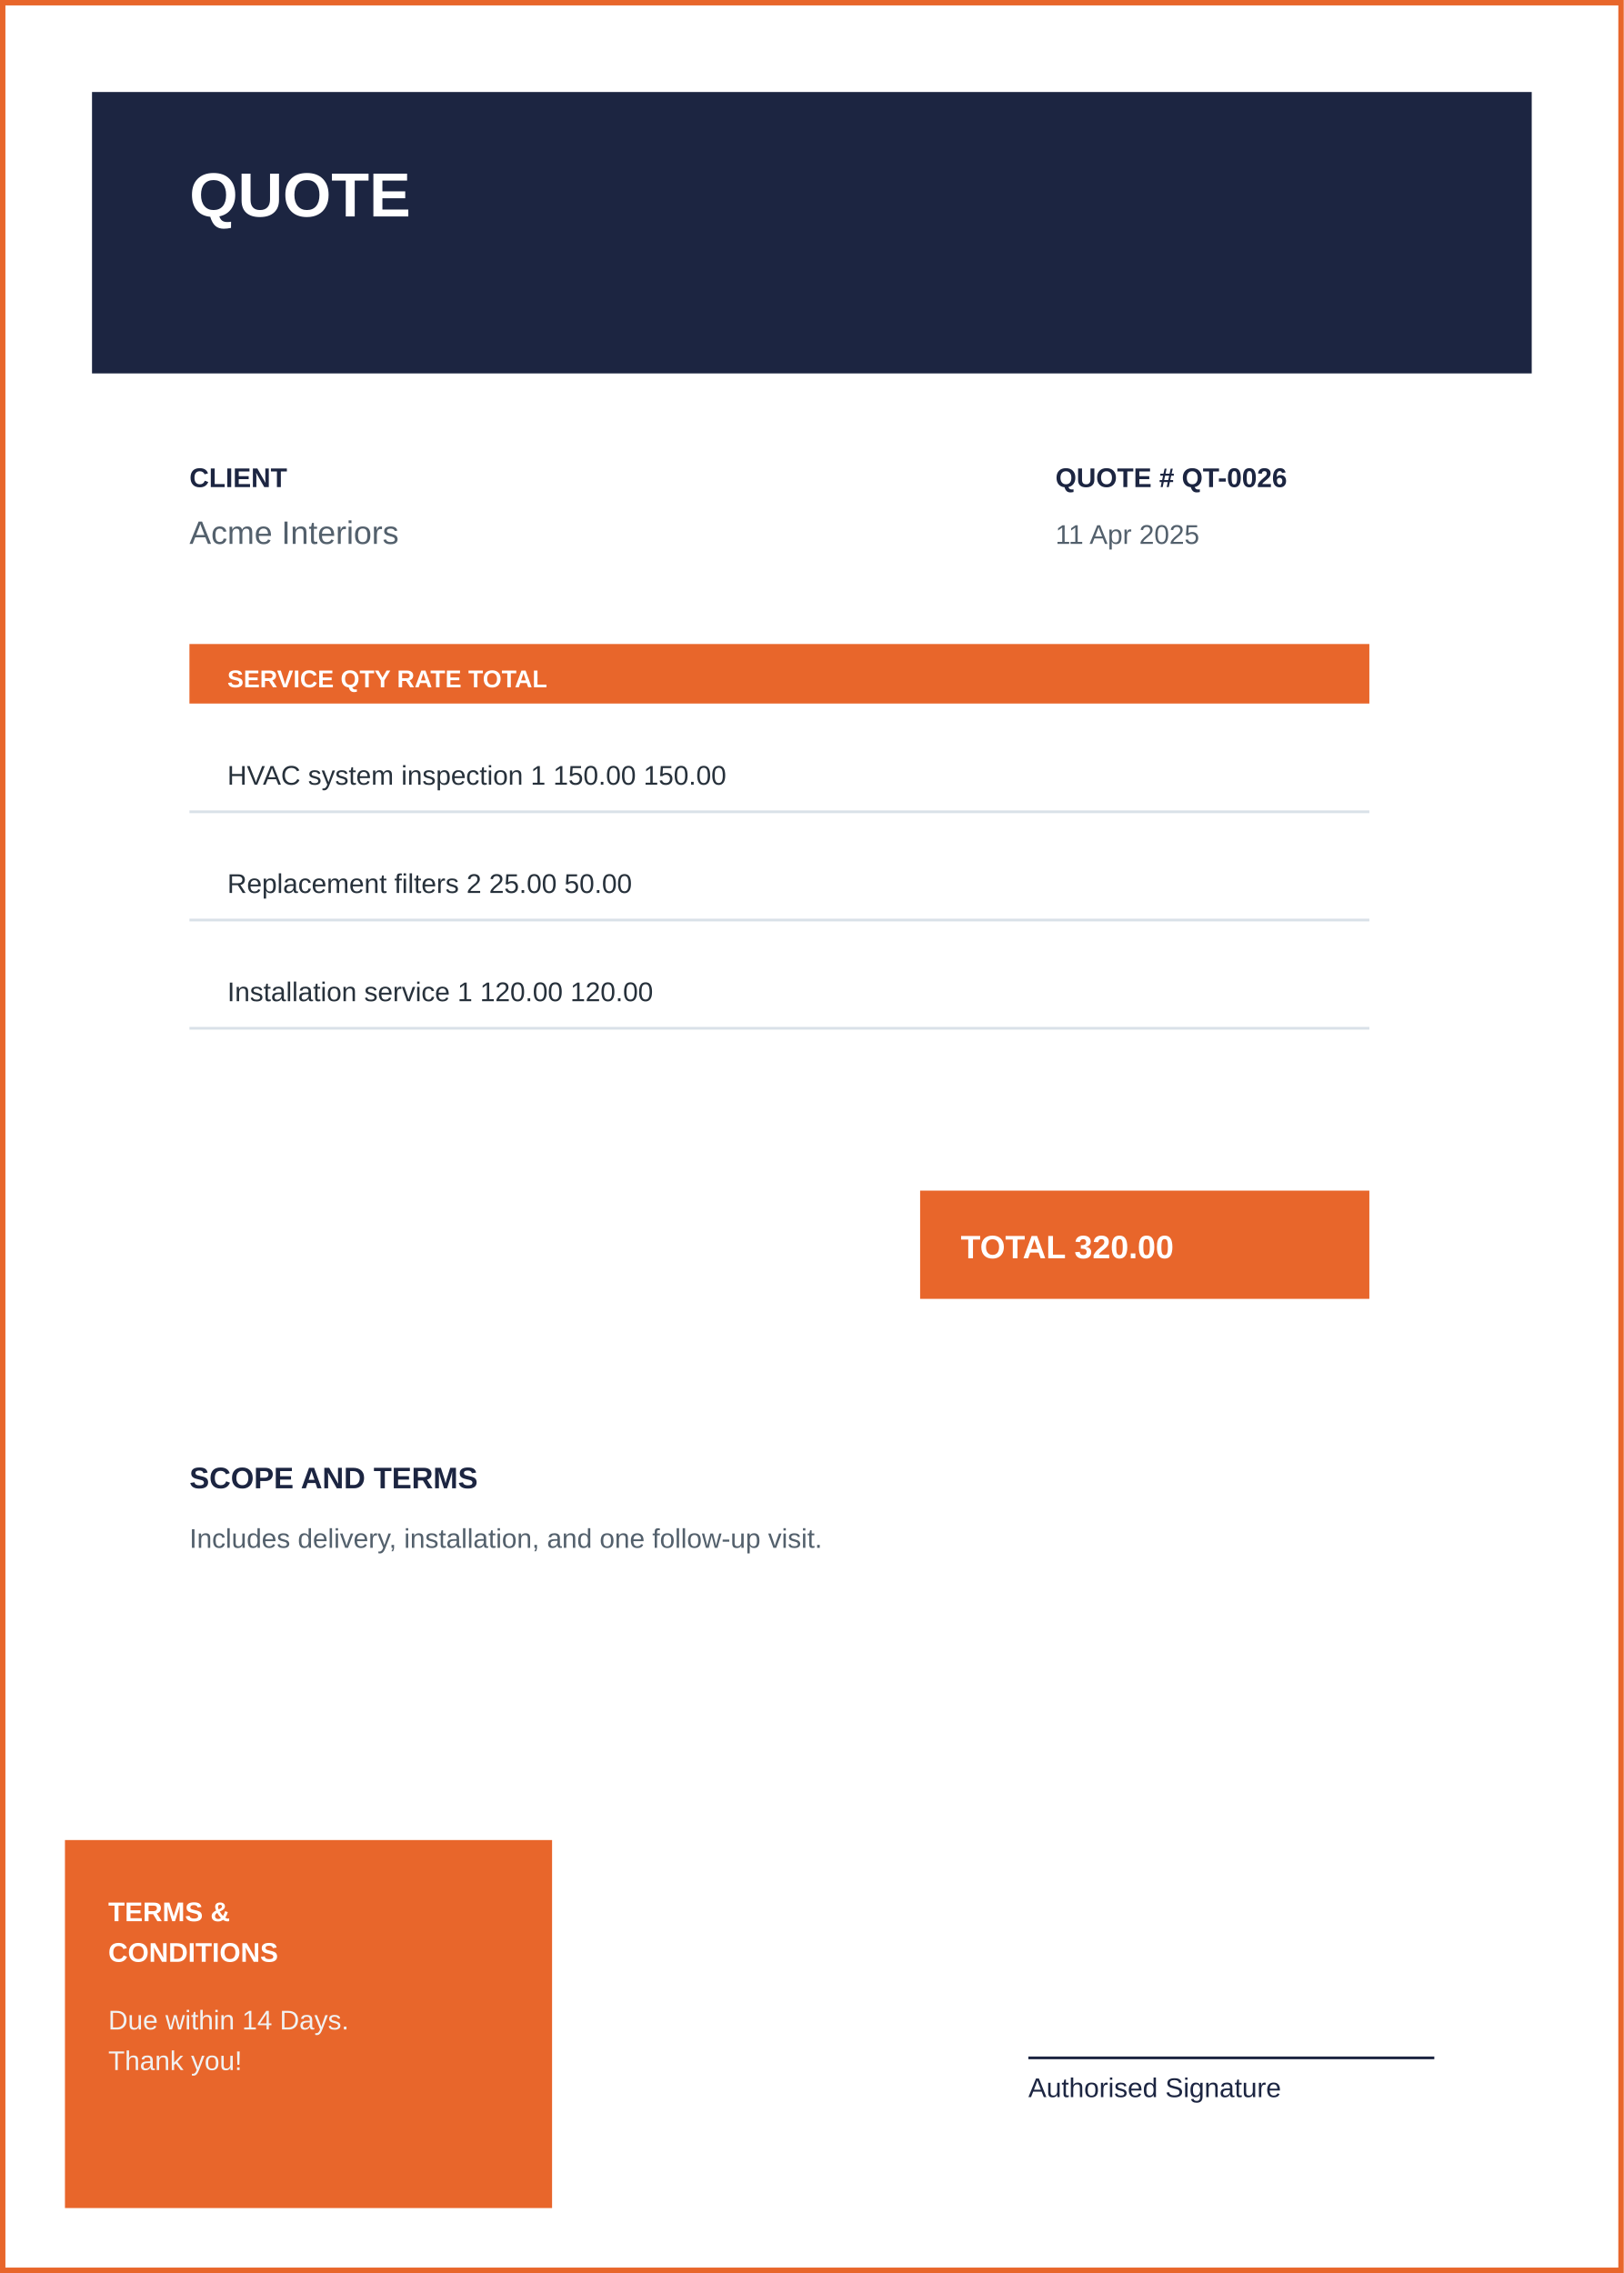
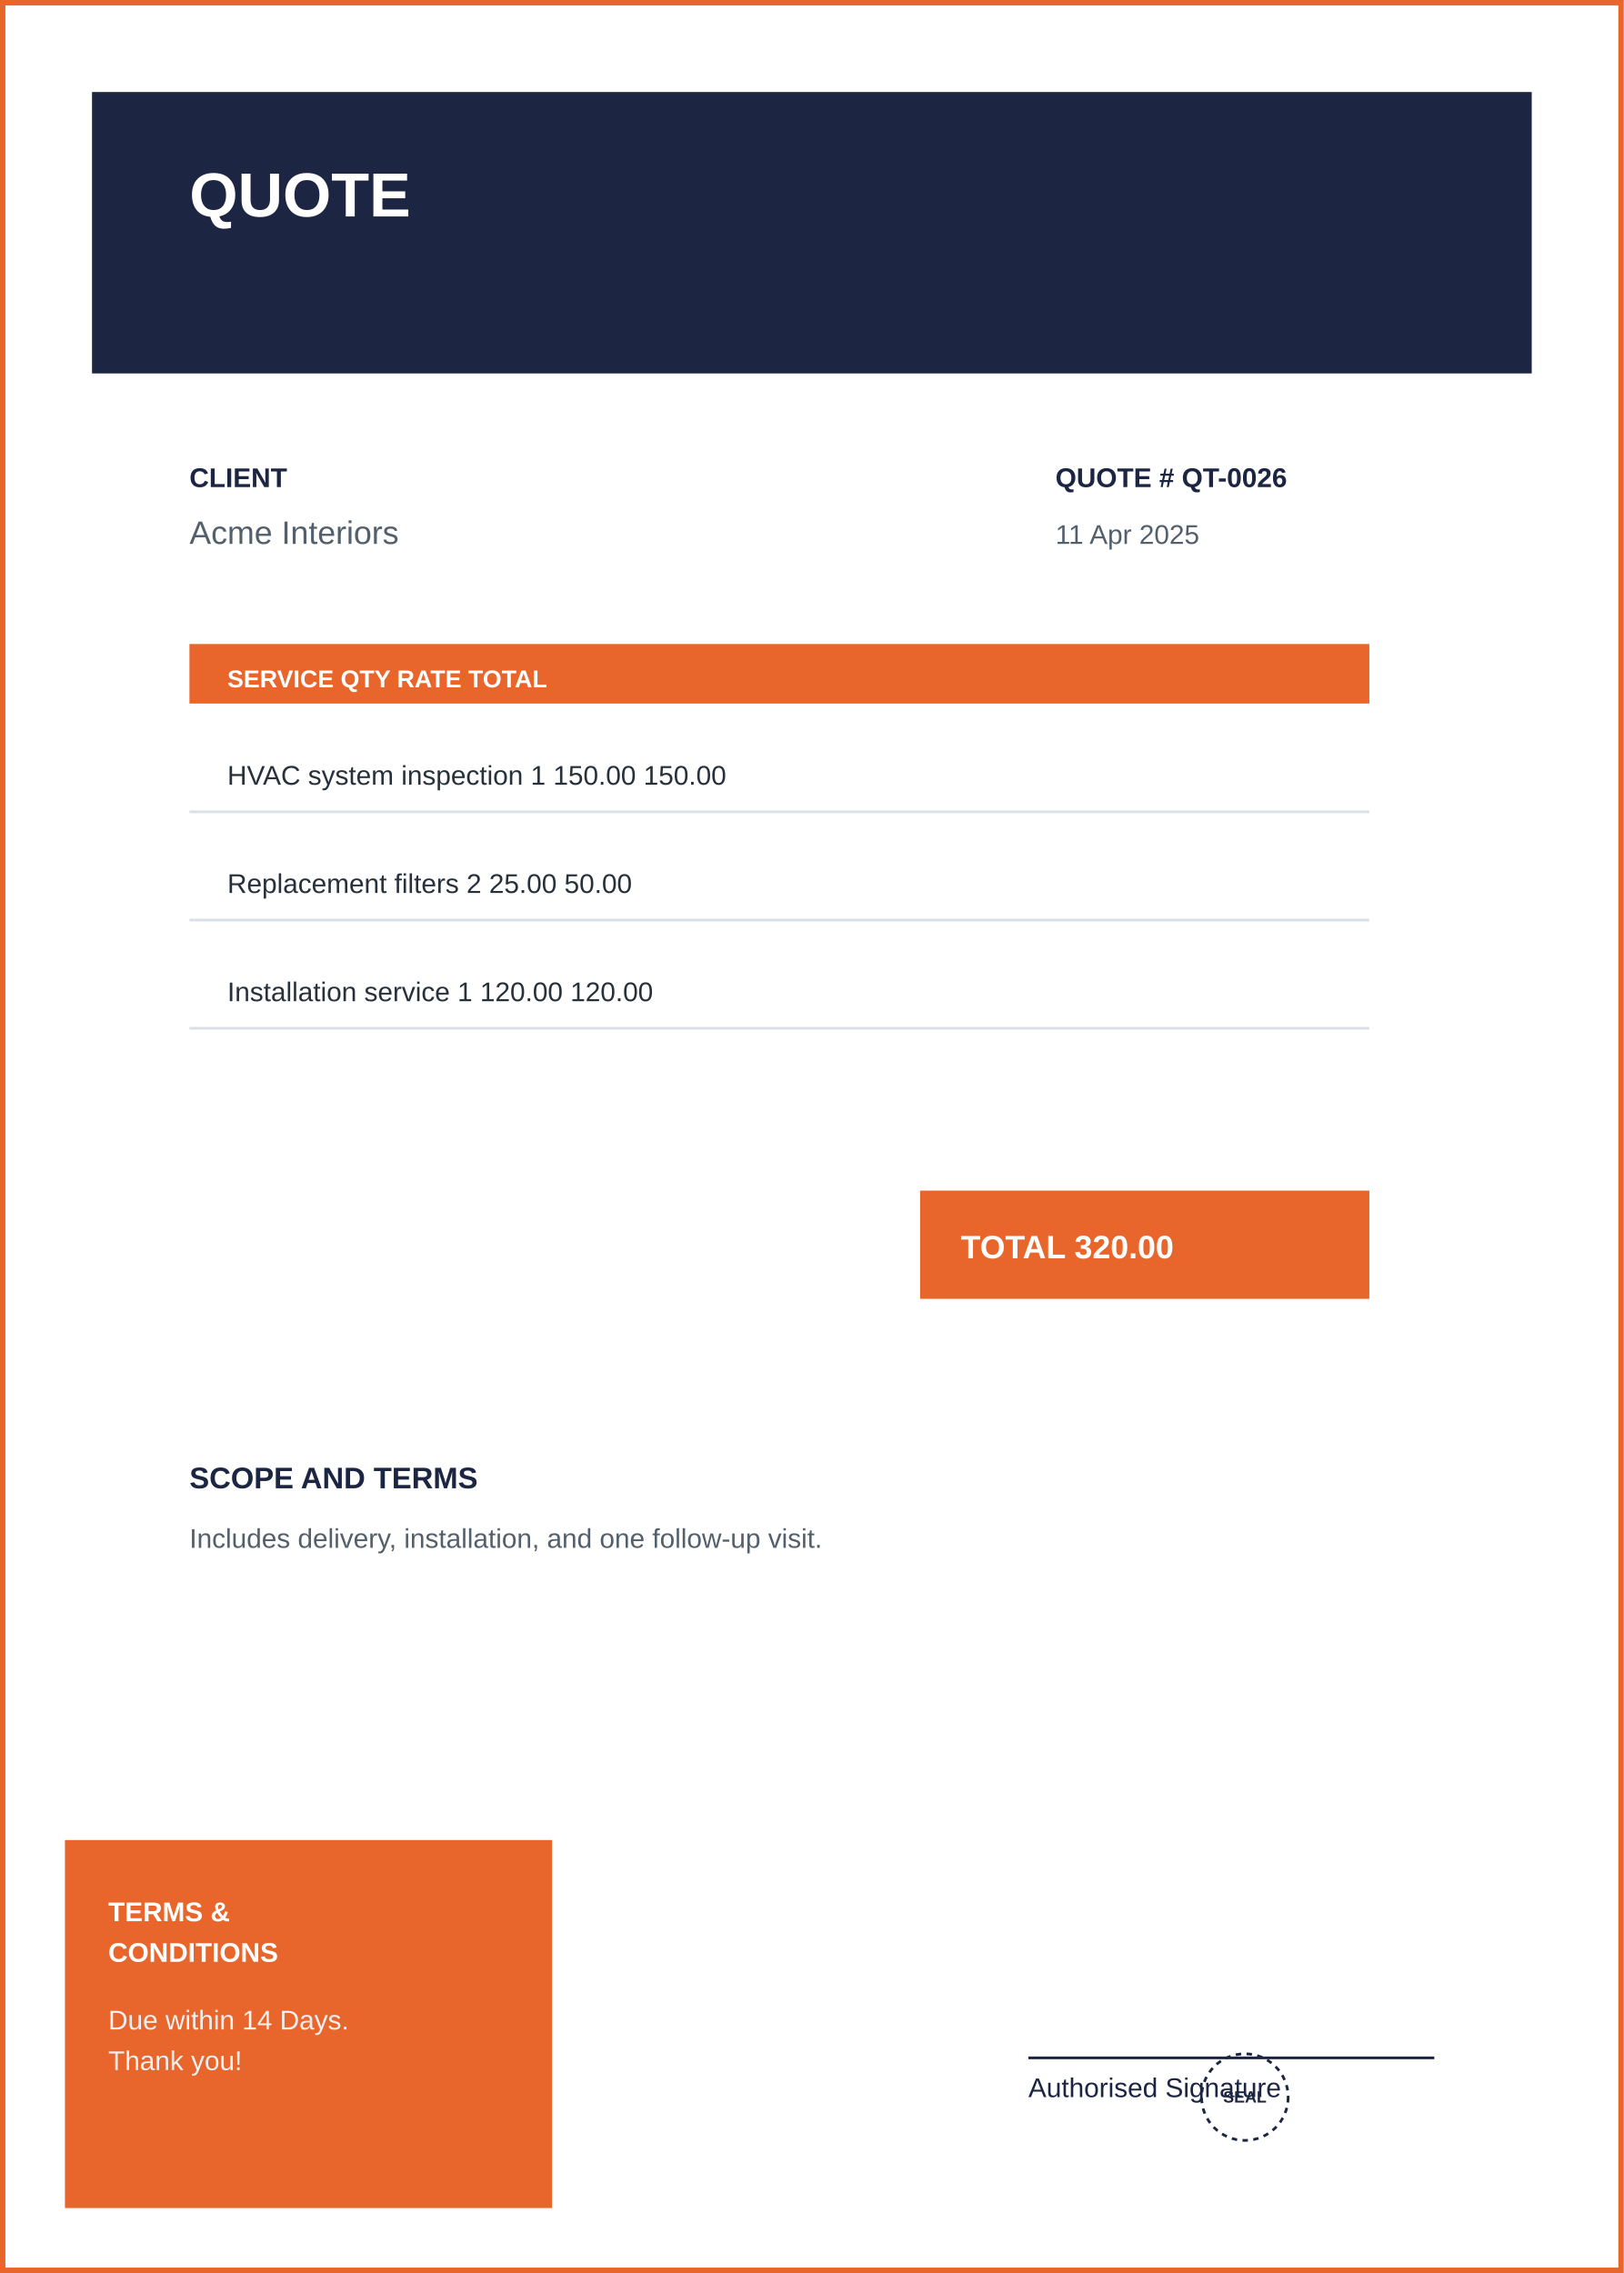
<svg xmlns="http://www.w3.org/2000/svg" viewBox="0 0 600 840">
  <rect width="600" height="840" fill="#fff" />
  <rect x="1" y="1" width="598" height="838" fill="#fff" stroke="#e8662b" stroke-width="2" />
  <rect x="34" y="34" width="532" height="104" fill="#1c2541" />
  <text x="70" y="80" fill="#fff" font-family="Arial" font-size="23" font-weight="700">QUOTE</text>
  <text x="70" y="180" fill="#1c2541" font-family="Arial" font-size="10" font-weight="700">CLIENT</text>
  <text x="70" y="201" fill="#53606c" font-family="Arial" font-size="12">Acme Interiors</text>
  <text x="390" y="180" fill="#1c2541" font-family="Arial" font-size="10" font-weight="700">QUOTE # QT-0026</text>
  <text x="390" y="201" fill="#53606c" font-family="Arial" font-size="10">11 Apr 2025</text>
  <rect x="70" y="238" width="436" height="22" fill="#e8662b" />
  <text x="84" y="254" fill="#fff" font-family="Arial" font-size="9" font-weight="700">SERVICE                  QTY       RATE          TOTAL</text>
  <path d="M70 300h436M70 340h436M70 380h436" stroke="#d9e1e8" />
  <text x="84" y="290" fill="#27313b" font-family="Arial" font-size="10">HVAC system inspection   1         150.00       150.00</text>
  <text x="84" y="330" fill="#27313b" font-family="Arial" font-size="10">Replacement filters      2          25.00        50.00</text>
  <text x="84" y="370" fill="#27313b" font-family="Arial" font-size="10">Installation service     1         120.00       120.00</text>
  <rect x="340" y="440" width="166" height="40" fill="#e8662b" />
  <text x="355" y="465" fill="#fff" font-family="Arial" font-size="12" font-weight="700">TOTAL  320.00</text>
  <text x="70" y="550" fill="#1c2541" font-family="Arial" font-size="11" font-weight="700">SCOPE AND TERMS</text>
  <text x="70" y="572" fill="#53606c" font-family="Arial" font-size="10">Includes delivery, installation, and one follow-up visit.</text>
  <path d="M370 710h136" stroke="#53606c" />
  <text x="390" y="730" fill="#53606c" font-family="Arial" font-size="10">Accepted by</text>
  <g id="custom-footer">
    <rect x="24" y="670" width="552" height="146" fill="#fff" />
    <rect x="24" y="680" width="180" height="136" fill="#E8662B" />
    <text x="40" y="710" fill="#fff" font-family="Arial" font-size="10" font-weight="700">TERMS &amp;</text>
    <text x="40" y="725" fill="#fff" font-family="Arial" font-size="10" font-weight="700">CONDITIONS</text>
    <text x="40" y="750" fill="#f1f1f1" font-family="Arial" font-size="10">Due within 14 Days.</text>
    <text x="40" y="765" fill="#f1f1f1" font-family="Arial" font-size="10">Thank you!</text>
    <rect x="380" y="760" width="150" height="1" fill="#1C2541" />
    <text x="380" y="775" fill="#1C2541" font-family="Arial" font-size="10">Authorised Signature</text>
+     <circle cx="460" cy="775" r="16" fill="none" stroke="#1C2541" stroke-width="1" stroke-dasharray="2,2" />
+     <text x="460" y="777" text-anchor="middle" font-family="Arial" font-size="6" font-weight="700" fill="#1C2541">SEAL</text>
  </g>
</svg>
